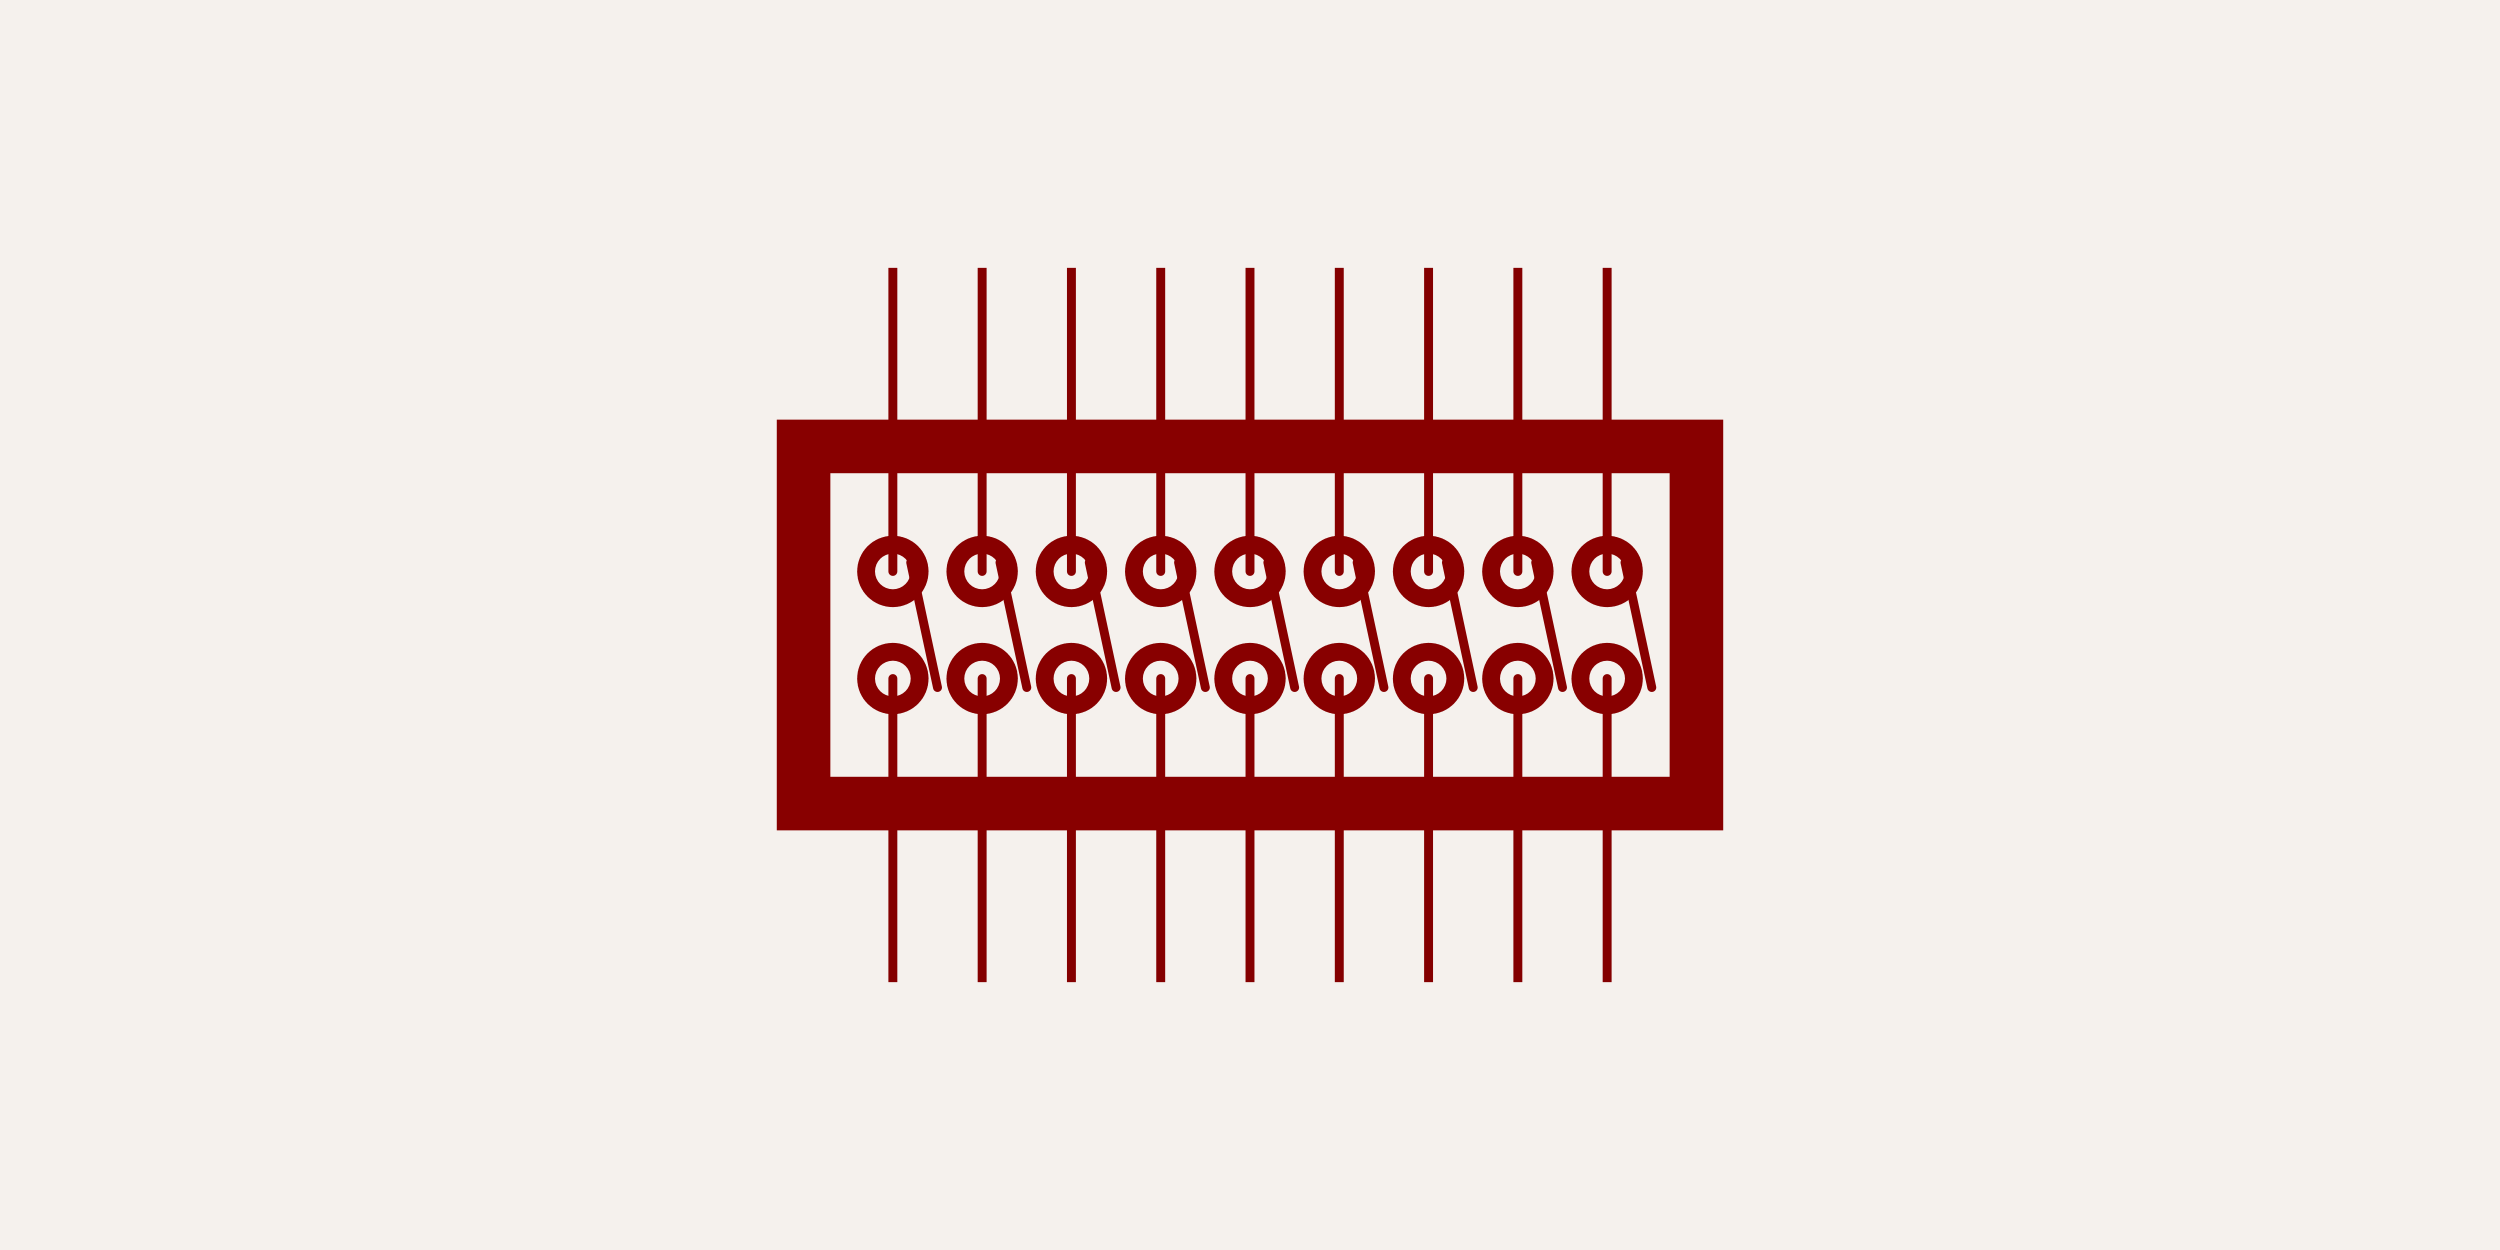
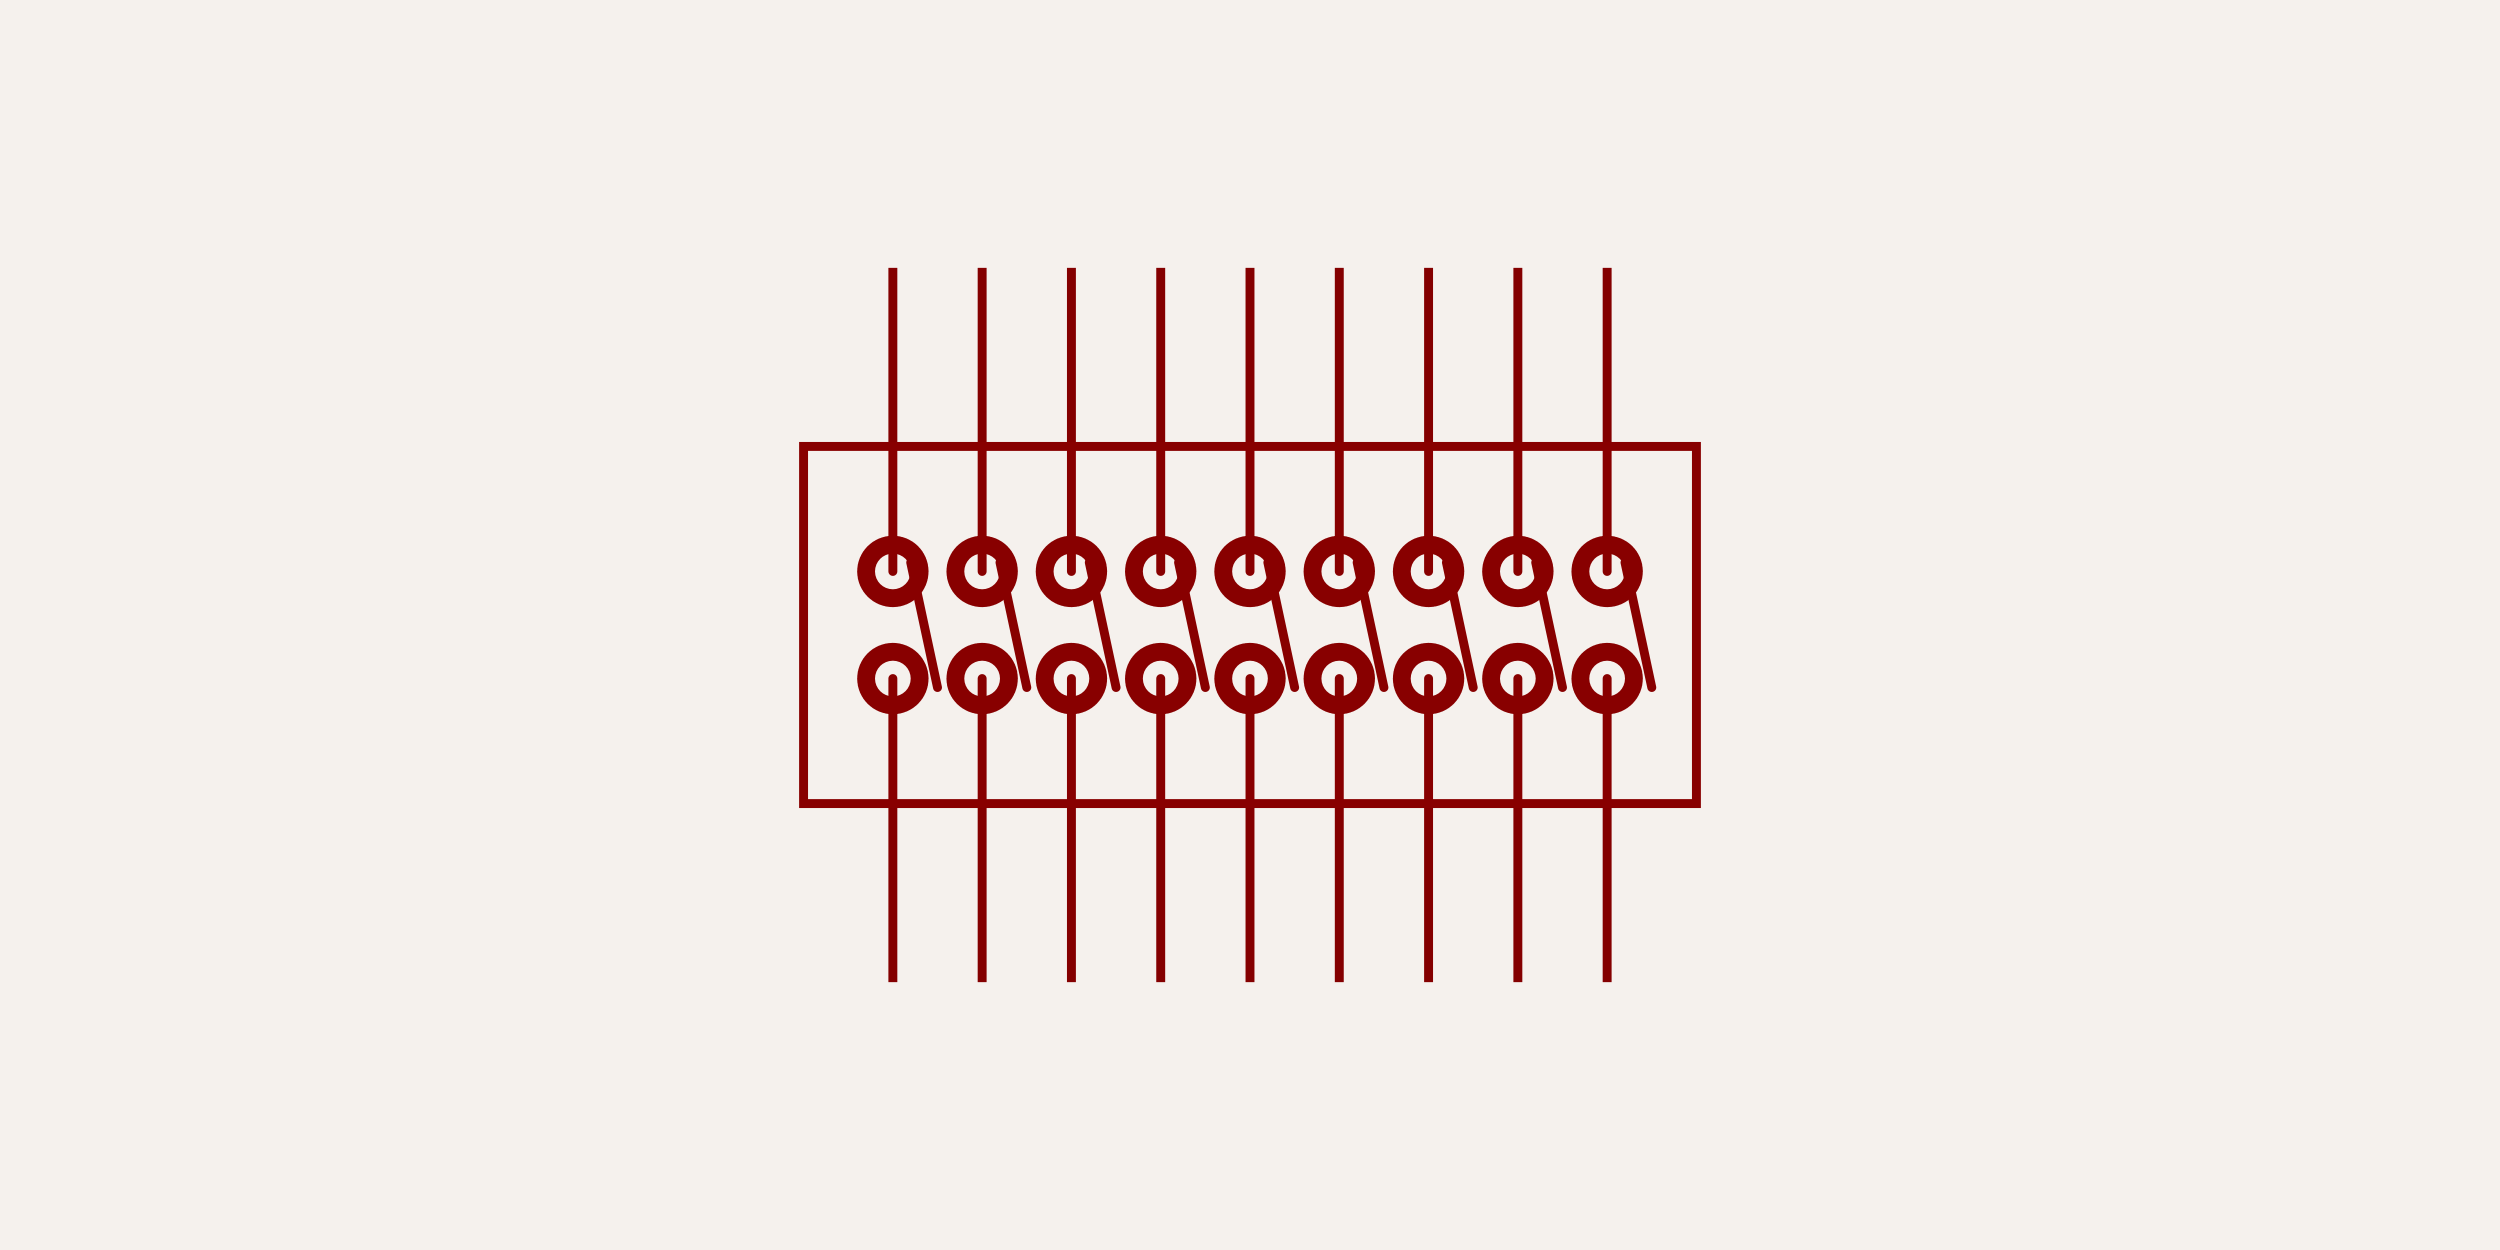
<svg xmlns="http://www.w3.org/2000/svg" class="tscircuit-schematic" width="1200" height="600" style="background-color: rgb(245, 241, 237)" data-real-to-screen-transform="matrix(214.2857142857,0,0,-214.2857142857,600,300)" data-software-used-string="@tscircuit/core@0.0.1537">
  <style>
              .boundary { fill: rgb(245, 241, 237); }
              .schematic-boundary { fill: none; stroke: #fff; }
              .component { fill: none; stroke: rgb(132, 0, 0); }
              .chip { fill: rgb(255, 255, 194); stroke: rgb(132, 0, 0); }
              .component-pin { fill: none; stroke: rgb(132, 0, 0); }
              .text { font-family: sans-serif; fill: rgb(0, 150, 0); }
              .pin-number { fill: rgb(169, 0, 0); }
              .port-label { fill: rgb(0, 100, 100); }
              .component-name { fill: rgb(0, 100, 100); }
              
            </style>
  <rect class="boundary" x="0" y="0" width="1200" height="600" />
  <g class="sch-component" data-circuit-json-type="schematic_component" data-schematic-component-id="schematic_component_0">
    <line class="sch-line" x1="771.429" y1="128.571" x2="771.429" y2="214.286" stroke="rgba(132, 0, 0)" stroke-width="4.286" data-schematic-line-id="schematic_line_0" data-schematic-component-id="schematic_component_0" />
    <line class="sch-line" x1="728.571" y1="128.571" x2="728.571" y2="214.286" stroke="rgba(132, 0, 0)" stroke-width="4.286" data-schematic-line-id="schematic_line_1" data-schematic-component-id="schematic_component_0" />
    <line class="sch-line" x1="685.714" y1="128.571" x2="685.714" y2="214.286" stroke="rgba(132, 0, 0)" stroke-width="4.286" data-schematic-line-id="schematic_line_2" data-schematic-component-id="schematic_component_0" />
    <line class="sch-line" x1="642.857" y1="128.571" x2="642.857" y2="214.286" stroke="rgba(132, 0, 0)" stroke-width="4.286" data-schematic-line-id="schematic_line_3" data-schematic-component-id="schematic_component_0" />
    <line class="sch-line" x1="600" y1="128.571" x2="600" y2="214.286" stroke="rgba(132, 0, 0)" stroke-width="4.286" data-schematic-line-id="schematic_line_4" data-schematic-component-id="schematic_component_0" />
    <line class="sch-line" x1="557.143" y1="128.571" x2="557.143" y2="214.286" stroke="rgba(132, 0, 0)" stroke-width="4.286" data-schematic-line-id="schematic_line_5" data-schematic-component-id="schematic_component_0" />
    <line class="sch-line" x1="514.286" y1="128.571" x2="514.286" y2="214.286" stroke="rgba(132, 0, 0)" stroke-width="4.286" data-schematic-line-id="schematic_line_6" data-schematic-component-id="schematic_component_0" />
    <line class="sch-line" x1="471.429" y1="128.571" x2="471.429" y2="214.286" stroke="rgba(132, 0, 0)" stroke-width="4.286" data-schematic-line-id="schematic_line_7" data-schematic-component-id="schematic_component_0" />
    <line class="sch-line" x1="428.571" y1="128.571" x2="428.571" y2="214.286" stroke="rgba(132, 0, 0)" stroke-width="4.286" data-schematic-line-id="schematic_line_8" data-schematic-component-id="schematic_component_0" />
    <line class="sch-line" x1="771.429" y1="471.429" x2="771.429" y2="385.714" stroke="rgba(132, 0, 0)" stroke-width="4.286" data-schematic-line-id="schematic_line_9" data-schematic-component-id="schematic_component_0" />
    <line class="sch-line" x1="728.571" y1="471.429" x2="728.571" y2="385.714" stroke="rgba(132, 0, 0)" stroke-width="4.286" data-schematic-line-id="schematic_line_10" data-schematic-component-id="schematic_component_0" />
    <line class="sch-line" x1="685.714" y1="471.429" x2="685.714" y2="385.714" stroke="rgba(132, 0, 0)" stroke-width="4.286" data-schematic-line-id="schematic_line_11" data-schematic-component-id="schematic_component_0" />
    <line class="sch-line" x1="642.857" y1="471.429" x2="642.857" y2="385.714" stroke="rgba(132, 0, 0)" stroke-width="4.286" data-schematic-line-id="schematic_line_12" data-schematic-component-id="schematic_component_0" />
    <line class="sch-line" x1="600" y1="471.429" x2="600" y2="385.714" stroke="rgba(132, 0, 0)" stroke-width="4.286" data-schematic-line-id="schematic_line_13" data-schematic-component-id="schematic_component_0" />
    <line class="sch-line" x1="557.143" y1="471.429" x2="557.143" y2="385.714" stroke="rgba(132, 0, 0)" stroke-width="4.286" data-schematic-line-id="schematic_line_14" data-schematic-component-id="schematic_component_0" />
    <line class="sch-line" x1="514.286" y1="471.429" x2="514.286" y2="385.714" stroke="rgba(132, 0, 0)" stroke-width="4.286" data-schematic-line-id="schematic_line_15" data-schematic-component-id="schematic_component_0" />
    <line class="sch-line" x1="471.429" y1="471.429" x2="471.429" y2="385.714" stroke="rgba(132, 0, 0)" stroke-width="4.286" data-schematic-line-id="schematic_line_16" data-schematic-component-id="schematic_component_0" />
    <line class="sch-line" x1="428.571" y1="471.429" x2="428.571" y2="385.714" stroke="rgba(132, 0, 0)" stroke-width="4.286" data-schematic-line-id="schematic_line_17" data-schematic-component-id="schematic_component_0" />
    <path class="sch-path" d="M 642.857 214.286 L 642.857 274.286" stroke="#880000" stroke-width="4.286" fill="none" stroke-linecap="round" stroke-linejoin="round" data-schematic-component-id="schematic_component_0" />
    <path class="sch-path" d="M 642.857 325.714 L 642.857 385.714" stroke="#880000" stroke-width="4.286" fill="none" stroke-linecap="round" stroke-linejoin="round" data-schematic-component-id="schematic_component_0" />
    <circle class="sch-circle" cx="642.857" cy="274.286" r="4.286" fill="none" stroke="#880000" stroke-width="25.714" data-schematic-circle-id="schematic_circle_0" data-schematic-component-id="schematic_component_0" />
    <circle class="sch-circle" cx="642.857" cy="325.714" r="4.286" fill="none" stroke="#880000" stroke-width="25.714" data-schematic-circle-id="schematic_circle_1" data-schematic-component-id="schematic_component_0" />
    <path class="sch-path" d="M 651.429 270 L 664.286 330" stroke="#880000" stroke-width="4.286" fill="none" stroke-linecap="round" stroke-linejoin="round" data-schematic-component-id="schematic_component_0" />
    <path class="sch-path" d="M 685.714 214.286 L 685.714 274.286" stroke="#880000" stroke-width="4.286" fill="none" stroke-linecap="round" stroke-linejoin="round" data-schematic-component-id="schematic_component_0" />
    <path class="sch-path" d="M 685.714 325.714 L 685.714 385.714" stroke="#880000" stroke-width="4.286" fill="none" stroke-linecap="round" stroke-linejoin="round" data-schematic-component-id="schematic_component_0" />
    <circle class="sch-circle" cx="685.714" cy="274.286" r="4.286" fill="none" stroke="#880000" stroke-width="25.714" data-schematic-circle-id="schematic_circle_2" data-schematic-component-id="schematic_component_0" />
    <circle class="sch-circle" cx="685.714" cy="325.714" r="4.286" fill="none" stroke="#880000" stroke-width="25.714" data-schematic-circle-id="schematic_circle_3" data-schematic-component-id="schematic_component_0" />
    <path class="sch-path" d="M 694.286 270 L 707.143 330" stroke="#880000" stroke-width="4.286" fill="none" stroke-linecap="round" stroke-linejoin="round" data-schematic-component-id="schematic_component_0" />
    <path class="sch-path" d="M 728.571 214.286 L 728.571 274.286" stroke="#880000" stroke-width="4.286" fill="none" stroke-linecap="round" stroke-linejoin="round" data-schematic-component-id="schematic_component_0" />
    <path class="sch-path" d="M 728.571 325.714 L 728.571 385.714" stroke="#880000" stroke-width="4.286" fill="none" stroke-linecap="round" stroke-linejoin="round" data-schematic-component-id="schematic_component_0" />
    <circle class="sch-circle" cx="728.571" cy="274.286" r="4.286" fill="none" stroke="#880000" stroke-width="25.714" data-schematic-circle-id="schematic_circle_4" data-schematic-component-id="schematic_component_0" />
    <circle class="sch-circle" cx="728.571" cy="325.714" r="4.286" fill="none" stroke="#880000" stroke-width="25.714" data-schematic-circle-id="schematic_circle_5" data-schematic-component-id="schematic_component_0" />
    <path class="sch-path" d="M 737.143 270 L 750 330" stroke="#880000" stroke-width="4.286" fill="none" stroke-linecap="round" stroke-linejoin="round" data-schematic-component-id="schematic_component_0" />
    <path class="sch-path" d="M 771.429 214.286 L 771.429 274.286" stroke="#880000" stroke-width="4.286" fill="none" stroke-linecap="round" stroke-linejoin="round" data-schematic-component-id="schematic_component_0" />
    <path class="sch-path" d="M 771.429 325.714 L 771.429 385.714" stroke="#880000" stroke-width="4.286" fill="none" stroke-linecap="round" stroke-linejoin="round" data-schematic-component-id="schematic_component_0" />
    <circle class="sch-circle" cx="771.429" cy="274.286" r="4.286" fill="none" stroke="#880000" stroke-width="25.714" data-schematic-circle-id="schematic_circle_6" data-schematic-component-id="schematic_component_0" />
    <circle class="sch-circle" cx="771.429" cy="325.714" r="4.286" fill="none" stroke="#880000" stroke-width="25.714" data-schematic-circle-id="schematic_circle_7" data-schematic-component-id="schematic_component_0" />
    <path class="sch-path" d="M 780 270 L 792.857 330" stroke="#880000" stroke-width="4.286" fill="none" stroke-linecap="round" stroke-linejoin="round" data-schematic-component-id="schematic_component_0" />
    <path class="sch-path" d="M 600 214.286 L 600 274.286" stroke="#880000" stroke-width="4.286" fill="none" stroke-linecap="round" stroke-linejoin="round" data-schematic-component-id="schematic_component_0" />
    <path class="sch-path" d="M 600 325.714 L 600 385.714" stroke="#880000" stroke-width="4.286" fill="none" stroke-linecap="round" stroke-linejoin="round" data-schematic-component-id="schematic_component_0" />
    <circle class="sch-circle" cx="600" cy="274.286" r="4.286" fill="none" stroke="#880000" stroke-width="25.714" data-schematic-circle-id="schematic_circle_8" data-schematic-component-id="schematic_component_0" />
    <circle class="sch-circle" cx="600" cy="325.714" r="4.286" fill="none" stroke="#880000" stroke-width="25.714" data-schematic-circle-id="schematic_circle_9" data-schematic-component-id="schematic_component_0" />
    <path class="sch-path" d="M 608.571 270 L 621.429 330" stroke="#880000" stroke-width="4.286" fill="none" stroke-linecap="round" stroke-linejoin="round" data-schematic-component-id="schematic_component_0" />
    <path class="sch-path" d="M 557.143 214.286 L 557.143 274.286" stroke="#880000" stroke-width="4.286" fill="none" stroke-linecap="round" stroke-linejoin="round" data-schematic-component-id="schematic_component_0" />
    <path class="sch-path" d="M 557.143 325.714 L 557.143 385.714" stroke="#880000" stroke-width="4.286" fill="none" stroke-linecap="round" stroke-linejoin="round" data-schematic-component-id="schematic_component_0" />
    <circle class="sch-circle" cx="557.143" cy="274.286" r="4.286" fill="none" stroke="#880000" stroke-width="25.714" data-schematic-circle-id="schematic_circle_10" data-schematic-component-id="schematic_component_0" />
    <circle class="sch-circle" cx="557.143" cy="325.714" r="4.286" fill="none" stroke="#880000" stroke-width="25.714" data-schematic-circle-id="schematic_circle_11" data-schematic-component-id="schematic_component_0" />
    <path class="sch-path" d="M 565.714 270 L 578.571 330" stroke="#880000" stroke-width="4.286" fill="none" stroke-linecap="round" stroke-linejoin="round" data-schematic-component-id="schematic_component_0" />
    <path class="sch-path" d="M 514.286 214.286 L 514.286 274.286" stroke="#880000" stroke-width="4.286" fill="none" stroke-linecap="round" stroke-linejoin="round" data-schematic-component-id="schematic_component_0" />
    <path class="sch-path" d="M 514.286 325.714 L 514.286 385.714" stroke="#880000" stroke-width="4.286" fill="none" stroke-linecap="round" stroke-linejoin="round" data-schematic-component-id="schematic_component_0" />
    <circle class="sch-circle" cx="514.286" cy="274.286" r="4.286" fill="none" stroke="#880000" stroke-width="25.714" data-schematic-circle-id="schematic_circle_12" data-schematic-component-id="schematic_component_0" />
    <circle class="sch-circle" cx="514.286" cy="325.714" r="4.286" fill="none" stroke="#880000" stroke-width="25.714" data-schematic-circle-id="schematic_circle_13" data-schematic-component-id="schematic_component_0" />
    <path class="sch-path" d="M 522.857 270 L 535.714 330" stroke="#880000" stroke-width="4.286" fill="none" stroke-linecap="round" stroke-linejoin="round" data-schematic-component-id="schematic_component_0" />
-     <rect class="sch-rect" x="385.714" y="214.286" width="428.571" height="171.429" fill="none" stroke="#880000" stroke-width="25.714" data-schematic-rect-id="schematic_rect_0" data-schematic-component-id="schematic_component_0" />
+     <rect class="sch-rect" x="385.714" y="214.286" width="428.571" height="171.429" fill="none" stroke="#880000" stroke-width="4.286" data-schematic-rect-id="schematic_rect_0" data-schematic-component-id="schematic_component_0" />
    <path class="sch-path" d="M 471.429 214.286 L 471.429 274.286" stroke="#880000" stroke-width="4.286" fill="none" stroke-linecap="round" stroke-linejoin="round" data-schematic-component-id="schematic_component_0" />
    <path class="sch-path" d="M 471.429 325.714 L 471.429 385.714" stroke="#880000" stroke-width="4.286" fill="none" stroke-linecap="round" stroke-linejoin="round" data-schematic-component-id="schematic_component_0" />
    <circle class="sch-circle" cx="471.429" cy="274.286" r="4.286" fill="none" stroke="#880000" stroke-width="25.714" data-schematic-circle-id="schematic_circle_14" data-schematic-component-id="schematic_component_0" />
    <circle class="sch-circle" cx="471.429" cy="325.714" r="4.286" fill="none" stroke="#880000" stroke-width="25.714" data-schematic-circle-id="schematic_circle_15" data-schematic-component-id="schematic_component_0" />
    <path class="sch-path" d="M 480 270 L 492.857 330" stroke="#880000" stroke-width="4.286" fill="none" stroke-linecap="round" stroke-linejoin="round" data-schematic-component-id="schematic_component_0" />
    <path class="sch-path" d="M 428.571 214.286 L 428.571 274.286" stroke="#880000" stroke-width="4.286" fill="none" stroke-linecap="round" stroke-linejoin="round" data-schematic-component-id="schematic_component_0" />
    <path class="sch-path" d="M 428.571 325.714 L 428.571 385.714" stroke="#880000" stroke-width="4.286" fill="none" stroke-linecap="round" stroke-linejoin="round" data-schematic-component-id="schematic_component_0" />
    <circle class="sch-circle" cx="428.571" cy="274.286" r="4.286" fill="none" stroke="#880000" stroke-width="25.714" data-schematic-circle-id="schematic_circle_16" data-schematic-component-id="schematic_component_0" />
    <circle class="sch-circle" cx="428.571" cy="325.714" r="4.286" fill="none" stroke="#880000" stroke-width="25.714" data-schematic-circle-id="schematic_circle_17" data-schematic-component-id="schematic_component_0" />
    <path class="sch-path" d="M 437.143 270 L 450 330" stroke="#880000" stroke-width="4.286" fill="none" stroke-linecap="round" stroke-linejoin="round" data-schematic-component-id="schematic_component_0" />
  </g>
  <g class="schematic-port-hover sch-port-hover" data-schematic-port-id="source_port_0">
-     <circle cx="518.571" cy="300" r="8.571" fill="red" opacity="0" />
+     <circle cx="771.429" cy="128.571" r="8.571" fill="red" opacity="0" />
  </g>
  <g class="schematic-port-hover sch-port-hover" data-schematic-port-id="source_port_1">
-     <circle cx="681.429" cy="300" r="8.571" fill="red" opacity="0" />
-   </g>
-   <g class="schematic-port-hover sch-port-hover" data-schematic-port-id="source_port_18">
-     <circle cx="771.429" cy="128.571" r="8.571" fill="red" opacity="0" />
-   </g>
-   <g class="schematic-port-hover sch-port-hover" data-schematic-port-id="source_port_19">
    <circle cx="728.571" cy="128.571" r="8.571" fill="red" opacity="0" />
  </g>
-   <g class="schematic-port-hover sch-port-hover" data-schematic-port-id="source_port_20">
+   <g class="schematic-port-hover sch-port-hover" data-schematic-port-id="source_port_2">
    <circle cx="685.714" cy="128.571" r="8.571" fill="red" opacity="0" />
  </g>
-   <g class="schematic-port-hover sch-port-hover" data-schematic-port-id="source_port_21">
+   <g class="schematic-port-hover sch-port-hover" data-schematic-port-id="source_port_3">
    <circle cx="642.857" cy="128.571" r="8.571" fill="red" opacity="0" />
  </g>
-   <g class="schematic-port-hover sch-port-hover" data-schematic-port-id="source_port_22">
+   <g class="schematic-port-hover sch-port-hover" data-schematic-port-id="source_port_4">
    <circle cx="600" cy="128.571" r="8.571" fill="red" opacity="0" />
  </g>
-   <g class="schematic-port-hover sch-port-hover" data-schematic-port-id="source_port_23">
+   <g class="schematic-port-hover sch-port-hover" data-schematic-port-id="source_port_5">
    <circle cx="557.143" cy="128.571" r="8.571" fill="red" opacity="0" />
  </g>
-   <g class="schematic-port-hover sch-port-hover" data-schematic-port-id="source_port_24">
+   <g class="schematic-port-hover sch-port-hover" data-schematic-port-id="source_port_6">
    <circle cx="514.286" cy="128.571" r="8.571" fill="red" opacity="0" />
  </g>
-   <g class="schematic-port-hover sch-port-hover" data-schematic-port-id="source_port_25">
+   <g class="schematic-port-hover sch-port-hover" data-schematic-port-id="source_port_7">
    <circle cx="471.429" cy="128.571" r="8.571" fill="red" opacity="0" />
  </g>
-   <g class="schematic-port-hover sch-port-hover" data-schematic-port-id="source_port_26">
+   <g class="schematic-port-hover sch-port-hover" data-schematic-port-id="source_port_8">
    <circle cx="428.571" cy="128.571" r="8.571" fill="red" opacity="0" />
  </g>
-   <g class="schematic-port-hover sch-port-hover" data-schematic-port-id="source_port_27">
+   <g class="schematic-port-hover sch-port-hover" data-schematic-port-id="source_port_9">
    <circle cx="771.429" cy="471.429" r="8.571" fill="red" opacity="0" />
  </g>
-   <g class="schematic-port-hover sch-port-hover" data-schematic-port-id="source_port_28">
+   <g class="schematic-port-hover sch-port-hover" data-schematic-port-id="source_port_10">
    <circle cx="728.571" cy="471.429" r="8.571" fill="red" opacity="0" />
  </g>
-   <g class="schematic-port-hover sch-port-hover" data-schematic-port-id="source_port_29">
+   <g class="schematic-port-hover sch-port-hover" data-schematic-port-id="source_port_11">
    <circle cx="685.714" cy="471.429" r="8.571" fill="red" opacity="0" />
  </g>
-   <g class="schematic-port-hover sch-port-hover" data-schematic-port-id="source_port_30">
+   <g class="schematic-port-hover sch-port-hover" data-schematic-port-id="source_port_12">
    <circle cx="642.857" cy="471.429" r="8.571" fill="red" opacity="0" />
  </g>
-   <g class="schematic-port-hover sch-port-hover" data-schematic-port-id="source_port_31">
+   <g class="schematic-port-hover sch-port-hover" data-schematic-port-id="source_port_13">
    <circle cx="600" cy="471.429" r="8.571" fill="red" opacity="0" />
  </g>
-   <g class="schematic-port-hover sch-port-hover" data-schematic-port-id="source_port_32">
+   <g class="schematic-port-hover sch-port-hover" data-schematic-port-id="source_port_14">
    <circle cx="557.143" cy="471.429" r="8.571" fill="red" opacity="0" />
  </g>
-   <g class="schematic-port-hover sch-port-hover" data-schematic-port-id="source_port_33">
+   <g class="schematic-port-hover sch-port-hover" data-schematic-port-id="source_port_15">
    <circle cx="514.286" cy="471.429" r="8.571" fill="red" opacity="0" />
  </g>
-   <g class="schematic-port-hover sch-port-hover" data-schematic-port-id="source_port_34">
+   <g class="schematic-port-hover sch-port-hover" data-schematic-port-id="source_port_16">
    <circle cx="471.429" cy="471.429" r="8.571" fill="red" opacity="0" />
  </g>
-   <g class="schematic-port-hover sch-port-hover" data-schematic-port-id="source_port_35">
+   <g class="schematic-port-hover sch-port-hover" data-schematic-port-id="source_port_17">
    <circle cx="428.571" cy="471.429" r="8.571" fill="red" opacity="0" />
  </g>
</svg>
